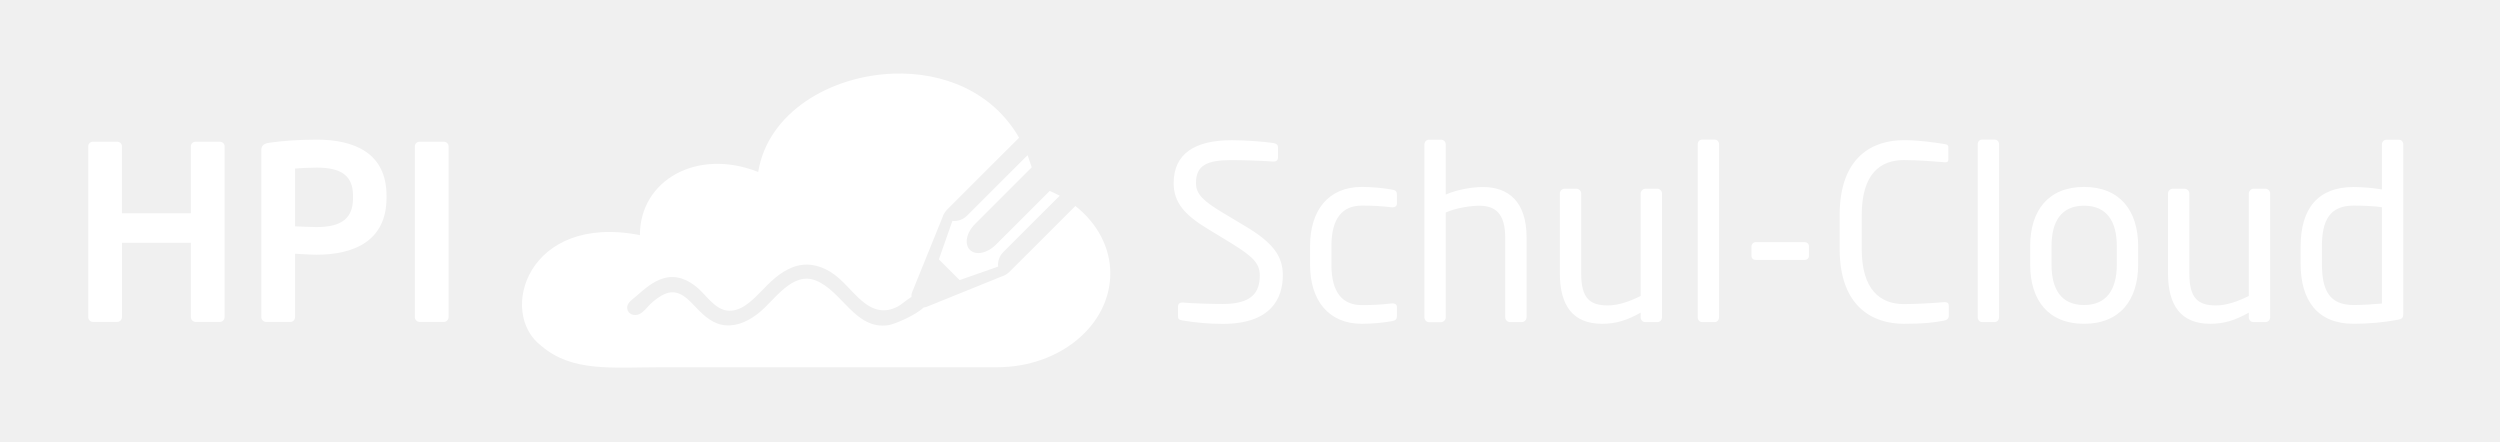
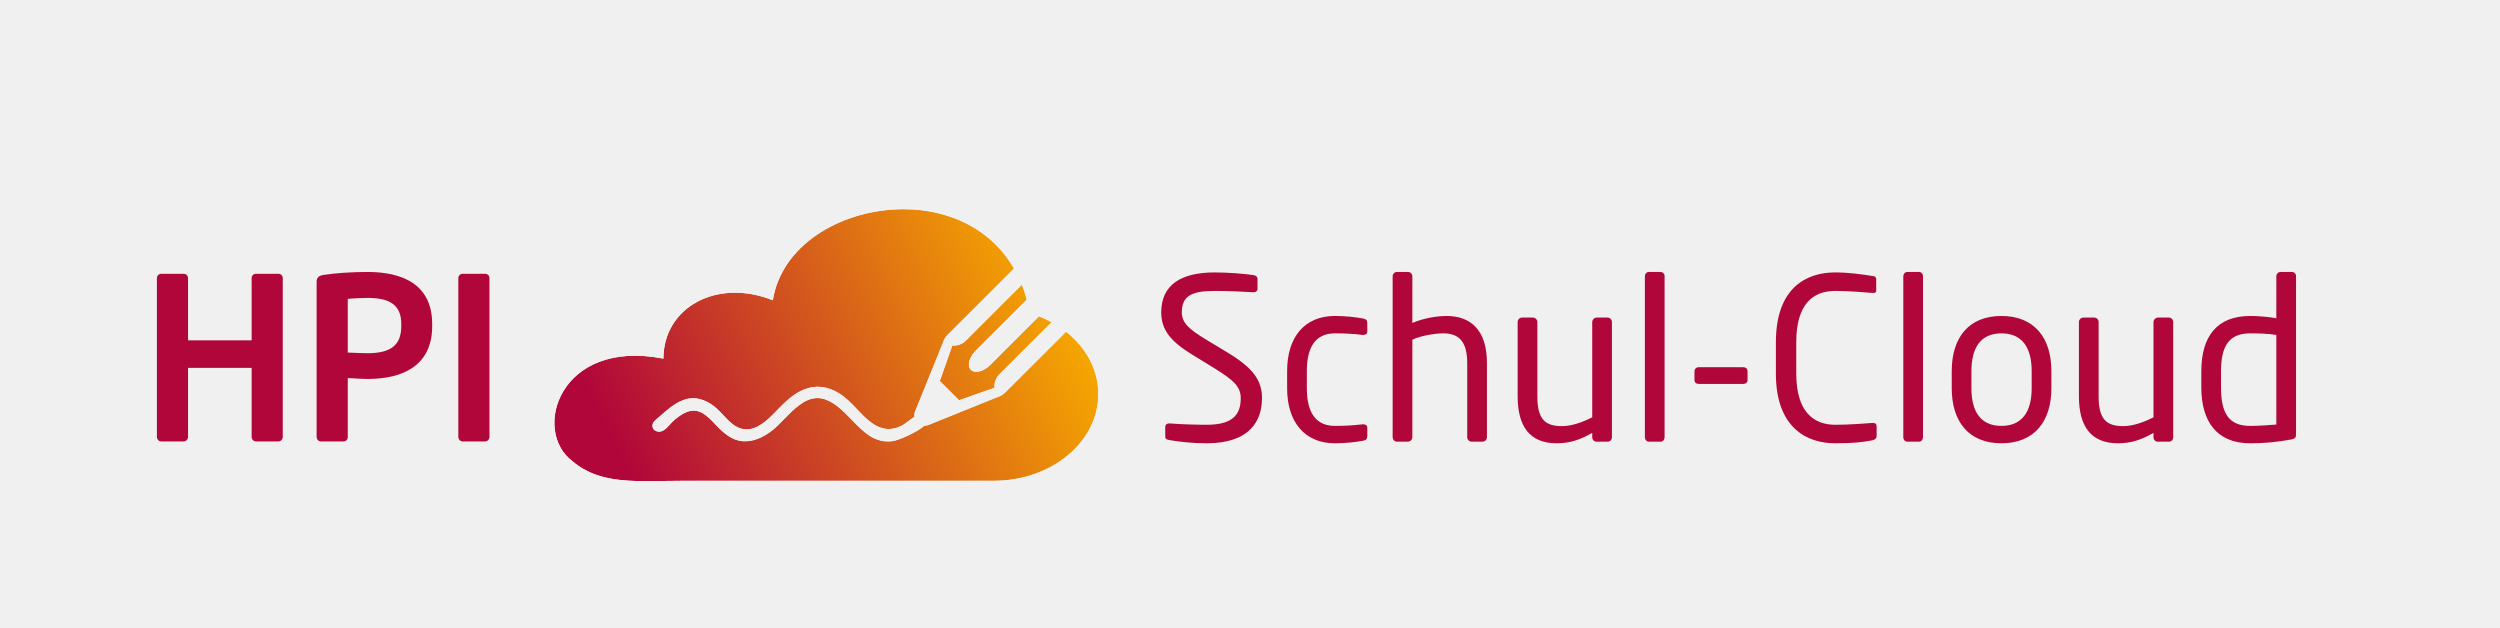
- <svg xmlns="http://www.w3.org/2000/svg" width="340" height="60" fill="#fff" fill-rule="evenodd">
-   <path d="M140.314 22.76l-7.7 7.693c-1.202 1.2-1.485 2.753-.707 3.53s2.332.494 3.533-.706l7.324-7.316 1.364.65-7.68 7.67a2.464 2.464 0 00-.706 1.977l-5.23 1.835-2.824-2.82 1.836-5.226a2.48 2.48 0 001.98-.705l8.247-8.238.566 1.656zm5.94 5.257c2.974 2.343 4.747 5.633 4.747 9.15 0 7.087-6.896 12.778-15.392 12.778H90.134c-6.896 0-12.293.7-16.5-2.895-5.997-4.492-1.9-18.07 13.392-15.074 0-7.487 7.795-11.88 16.09-8.585 1.3-8.086 9.794-13.078 18.4-13.377 6.664-.232 13.433 2.373 17.077 8.713l-9.78 9.77c-.212.21-.565.707-.635 1.06l-4.073 10.05a1.48 1.48 0 00-.145.773c-.703.438-1.396 1.06-1.83 1.29-1.817.97-3.39.55-4.913-.75-1.5-1.27-2.61-2.922-4.304-3.96-1.592-.973-3.38-1.295-5.145-.6-1.797.708-3.035 2.013-4.35 3.364-1.145 1.176-2.7 2.73-4.5 2.517-1.7-.202-2.822-2.03-4.02-3.07-1.298-1.13-2.888-1.826-4.618-1.336-1.547.44-2.71 1.55-3.898 2.566-.472.403-1.164.84-1.08 1.558.093.794.976 1.06 1.625.77.634-.284 1.013-.88 1.492-1.345.6-.584 1.36-1.166 2.15-1.463 1.793-.673 3.046.796 4.167 1.97 1.095 1.148 2.3 2.232 3.97 2.353 1.706.124 3.266-.69 4.552-1.735 2.112-1.72 4.51-5.63 7.695-4.36 3.61 1.44 5.36 6.748 9.876 6.073.736-.11 3.546-1.243 4.786-2.402.183-.017.368-.06.553-.15l10.06-4.07c.355-.07.85-.422 1.062-.634l8.96-8.948z" />
-   <path d="M30.546 43.123a.66.66 0 01-.66.66H26.62a.66.66 0 01-.66-.66V33.025h-9.372v10.098a.66.66 0 01-.66.66H12.66a.66.66 0 01-.66-.66V19.9c0-.363.297-.627.66-.627h3.267c.363 0 .66.264.66.627V29h9.372v-9.1c0-.363.297-.627.66-.627h3.267c.363 0 .66.264.66.627v23.232zm22.02-16.203c0 5.84-4.422 7.722-9.504 7.722-.858 0-2.178-.1-2.937-.132v8.613c0 .363-.264.66-.627.66h-3.3a.66.66 0 01-.66-.66V20.42c0-.66.396-.9 1.056-1 1.716-.264 4.06-.43 6.468-.43 5.082 0 9.504 1.782 9.504 7.623v.297zm-4.554 0v-.297c0-2.772-1.65-3.828-4.95-3.828-.693 0-2.343.066-2.937.132v7.854a84.41 84.41 0 002.937.1c3.564 0 4.95-1.32 4.95-3.96zm12.995 16.203a.66.66 0 01-.66.66H57.08a.66.66 0 01-.66-.66V19.9c0-.363.297-.627.66-.627h3.267c.363 0 .66.264.66.627v23.232zm113.457-5.676c0 3.168-1.65 6.6-8.15 6.6a32.95 32.95 0 01-5.478-.462c-.56-.1-.627-.23-.627-.594v-1.32c0-.363.264-.528.56-.528h.1c1.518.132 3.927.198 5.445.198 3.96 0 5.016-1.584 5.016-3.894 0-1.65-.957-2.574-3.96-4.422l-3.2-1.947c-3.036-1.848-4.554-3.53-4.554-6.17 0-3.993 2.87-5.84 7.887-5.84 1.947 0 4.488.198 5.742.396.33.066.56.23.56.56v1.42c0 .33-.23.528-.56.528h-.066a93.14 93.14 0 00-5.676-.198c-3.4 0-4.85.726-4.85 3.135 0 1.55 1.1 2.475 3.597 3.993l3.036 1.815c3.828 2.277 5.18 4.092 5.18 6.732zm15.52 5.5c0 .43-.132.627-.66.726-1.1.198-2.574.363-4.125.363-4.488 0-7.03-3.168-7.03-8.02v-2.574c0-4.85 2.508-8.02 7.03-8.02a24.25 24.25 0 014.125.363c.528.1.66.264.66.726v1.188c0 .33-.264.495-.56.495h-.132a32.18 32.18 0 00-4.092-.231c-2.64 0-4.125 1.75-4.125 5.478v2.574c0 3.696 1.452 5.478 4.125 5.478a32.18 32.18 0 004.092-.231h.132c.297 0 .56.165.56.495v1.188zm17.628.198a.66.66 0 01-.66.66h-1.584a.66.66 0 01-.66-.66V32.3c0-3.3-1.386-4.323-3.53-4.323-1.023 0-3.102.264-4.554.924v14.256c0 .33-.297.66-.66.66h-1.617c-.33 0-.627-.297-.627-.66V19.66c0-.363.264-.66.627-.66h1.65c.363 0 .627.297.627.66v6.798c1.584-.693 3.63-1.023 5.05-1.023 3.498 0 5.94 2.013 5.94 6.864v10.857zm18.42 0c0 .363-.264.66-.627.66h-1.65c-.363 0-.627-.297-.627-.66v-.627c-1.815 1.023-3.3 1.518-5.247 1.518-3.96 0-5.742-2.475-5.742-6.864V26.326a.66.66 0 01.66-.66h1.584a.66.66 0 01.66.66v10.857c0 3.333 1.122 4.356 3.63 4.356 1.386 0 2.937-.528 4.455-1.287V26.326c0-.33.297-.66.66-.66h1.617c.33 0 .627.297.627.66v16.83zm7.76 0c0 .33-.23.66-.594.66h-1.716c-.33 0-.594-.297-.594-.66v-23.53c0-.33.23-.627.594-.627h1.716c.33 0 .594.264.594.627v23.53zm12.226-8.35c0 .33-.264.56-.627.56h-6.567c-.363 0-.627-.198-.627-.56V33.52c0-.33.264-.594.627-.594h6.567c.363 0 .627.23.627.594v1.287zm19.024 8.15c0 .396-.297.594-.66.66-1.386.264-2.673.43-5.478.43-4.06 0-8.712-2.178-8.712-10.197V29.26c0-8.085 4.653-10.197 8.712-10.197 2.08 0 4.092.297 5.544.528.297.033.528.132.528.43v1.683c0 .198-.066.363-.396.363h-.1c-1.188-.1-3.63-.297-5.544-.297-3.234 0-5.742 1.88-5.742 7.5v4.587c0 5.544 2.508 7.5 5.742 7.5 1.88 0 4.257-.165 5.445-.264h.132c.363 0 .528.165.528.528v1.353zm6.83.198c0 .33-.23.66-.594.66h-1.716c-.33 0-.594-.297-.594-.66v-23.53c0-.33.23-.627.594-.627h1.716c.33 0 .594.264.594.627v23.53zm18.918-7.16c0 4.85-2.508 8.052-7.36 8.052s-7.326-3.2-7.326-8.052v-2.508c0-4.85 2.475-8.052 7.326-8.052s7.36 3.2 7.36 8.052v2.508zm-2.904 0v-2.508c0-3.366-1.353-5.5-4.455-5.5-3.07 0-4.422 2.112-4.422 5.5v2.508c0 3.366 1.32 5.5 4.422 5.5 3.07 0 4.455-2.112 4.455-5.5zm20.855 7.16c0 .363-.264.66-.627.66h-1.65c-.363 0-.627-.297-.627-.66v-.627c-1.815 1.023-3.3 1.518-5.247 1.518-3.96 0-5.742-2.475-5.742-6.864V26.326a.66.66 0 01.66-.66h1.584a.66.66 0 01.66.66v10.857c0 3.333 1.122 4.356 3.63 4.356 1.386 0 2.937-.528 4.455-1.287V26.326c0-.33.297-.66.66-.66h1.617c.33 0 .627.297.627.66v16.83zm18.103-.43c0 .43-.1.66-.693.76-2.046.396-4.06.56-6.072.56-4.917 0-7.194-3.2-7.194-8.15V33.52c0-5.18 2.376-8.085 7.194-8.085a24.07 24.07 0 013.861.33v-6.138c0-.33.264-.627.627-.627h1.683c.33 0 .594.264.594.627v23.1zm-2.904-1.42v-13.1c-1.1-.198-2.805-.23-3.86-.23-3.234 0-4.3 2.013-4.3 5.544v2.376c0 3.597 1.023 5.6 4.3 5.6 1.122 0 2.74-.1 3.86-.198z" fill-rule="nonzero" />
+ <svg xmlns="http://www.w3.org/2000/svg" xmlns:xlink="http://www.w3.org/1999/xlink" width="239" height="60" viewBox="0 0 239 60">
+   <defs>
+     <linearGradient x1="4.987%" y1="61.253%" x2="95.077%" y2="38.731%" id="b">
+       <stop stop-color="#B1063A" offset="0%" />
+       <stop stop-color="#F6A800" offset="100%" />
+     </linearGradient>
+     <path d="M33.253 0c-.139.001-.278.004-.417.01-5.587.194-11.108 3.438-11.953 8.694-5.392-2.141-10.46.714-10.46 5.581-9.939-1.947-12.602 6.878-8.705 9.798 2.729 2.336 6.237 1.881 10.72 1.881h29.557C47.517 25.964 52 22.266 52 17.66c0-2.286-1.153-4.424-3.086-5.947l-5.823 5.816c-.138.138-.46.367-.69.412l-6.54 2.645a.97.97 0 01-.47.095c-.81.713-2.557 1.417-3.012 1.484-1.732.257-2.806-.852-3.944-2.028-.731-.756-1.489-1.538-2.433-1.914a2.272 2.272 0 00-.848-.17c-1.237 0-2.277 1.072-3.215 2.036-.357.368-.694.715-1.02.98-.99.804-1.97 1.174-2.902 1.11-1.082-.079-1.871-.818-2.527-1.505l-.119-.126c-.714-.753-1.522-1.607-2.677-1.175-.581.219-1.097.647-1.426.968-.091.089-.176.184-.262.28-.209.234-.407.455-.685.58a.77.77 0 01-.668-.021.53.53 0 01-.274-.415c-.043-.359.253-.598.537-.83.047-.038.093-.075.136-.112l.236-.203c.679-.588 1.381-1.197 2.268-1.448 1.216-.341 2.262.273 2.926.852.213.185.422.407.642.644.583.625 1.187 1.27 2.014 1.369 1.234.147 2.293-.94 2.993-1.659l.077-.08c.826-.847 1.605-1.648 2.722-2.088 1.052-.414 2.185-.282 3.273.383.664.408 1.205.977 1.728 1.527.334.352.68.717 1.059 1.04 1.106.943 2.15 1.101 3.283.497.147-.078.33-.217.542-.377.188-.143.4-.3.613-.436a.977.977 0 01.09-.6l2.649-6.53c.045-.232.274-.553.411-.69l6.358-6.35C41.684 1.755 37.596.03 33.477 0h-.224zm6.072 12.574a1.61 1.61 0 01-1.286.458l-1.194 3.396 1.837 1.834 3.399-1.192a1.604 1.604 0 01.458-1.285l4.993-4.987c-.384-.208-.79-.392-1.212-.556l-4.665 4.66c-.33.329-.714.55-1.083.622-.321.062-.586.003-.754-.163-.38-.38-.174-1.204.46-1.836l4.883-4.879c-.135-.5-.295-.974-.475-1.428l-5.361 5.356z" id="a" />
+   </defs>
+   <g fill="none" fill-rule="evenodd">
+     <path d="M27.031 41.773a.431.431 0 01-.428.431h-2.12a.431.431 0 01-.427-.431V35.17h-6.08v6.603a.431.431 0 01-.428.431h-2.12a.431.431 0 01-.428-.431v-15.19c0-.238.193-.41.428-.41h2.12c.235 0 .428.172.428.41v5.955h6.08v-5.955c0-.238.192-.41.428-.41h2.12c.235 0 .427.172.427.41v15.19zm14.286-10.595c0 3.82-2.87 5.05-6.166 5.05-.557 0-1.413-.065-1.905-.087v5.632c0 .237-.172.431-.407.431h-2.14a.431.431 0 01-.43-.431V26.928c0-.432.258-.583.686-.648 1.113-.172 2.633-.28 4.196-.28 3.297 0 6.166 1.165 6.166 4.984v.194zm-2.955 0v-.194c0-1.812-1.07-2.503-3.211-2.503-.45 0-1.52.043-1.905.087v5.135c.342.022 1.541.065 1.905.065 2.312 0 3.211-.863 3.211-2.59zm8.43 10.595a.431.431 0 01-.428.431h-2.12a.431.431 0 01-.428-.431v-15.19c0-.238.193-.41.429-.41h2.119c.236 0 .428.172.428.41v15.19zm73.854-3.711c0 2.07-1.07 4.315-5.287 4.315-1.499 0-2.612-.151-3.554-.302-.364-.065-.407-.151-.407-.389v-.863c0-.237.171-.345.364-.345h.064c.985.086 2.548.13 3.533.13 2.569 0 3.254-1.036 3.254-2.546 0-1.08-.621-1.683-2.57-2.892l-2.076-1.273c-1.97-1.208-2.954-2.309-2.954-4.035 0-2.61 1.862-3.819 5.116-3.819 1.263 0 2.912.13 3.725.26.214.042.364.15.364.366v.928c0 .215-.15.345-.364.345h-.043c-.942-.065-2.44-.13-3.682-.13-2.205 0-3.147.475-3.147 2.05 0 1.014.707 1.619 2.334 2.611l1.97 1.187c2.483 1.489 3.36 2.675 3.36 4.401zm10.068 3.603c0 .28-.085.41-.428.475-.706.129-1.67.237-2.676.237-2.911 0-4.56-2.072-4.56-5.243V35.45c0-3.172 1.627-5.244 4.56-5.244.985 0 1.97.108 2.676.238.343.065.428.172.428.475v.776c0 .216-.171.324-.364.324h-.085a20.715 20.715 0 00-2.655-.151c-1.713 0-2.676 1.143-2.676 3.582v1.683c0 2.416.942 3.581 2.676 3.581 1.05 0 1.713-.043 2.655-.15h.085c.193 0 .364.107.364.323v.777zm11.436.13a.431.431 0 01-.428.43h-1.028a.431.431 0 01-.428-.43v-7.1c0-2.157-.899-2.826-2.29-2.826-.664 0-2.013.173-2.955.604v9.321a.446.446 0 01-.428.432h-1.049c-.214 0-.407-.194-.407-.432V26.432c0-.238.172-.432.407-.432h1.07c.236 0 .407.194.407.432v4.444c1.028-.453 2.355-.669 3.276-.669 2.269 0 3.853 1.317 3.853 4.488v7.1zm11.95 0c0 .237-.171.43-.407.43h-1.07c-.236 0-.407-.193-.407-.43v-.41c-1.178.668-2.14.992-3.404.992-2.569 0-3.725-1.618-3.725-4.488V30.79c0-.237.193-.431.428-.431h1.028c.235 0 .428.194.428.431v7.099c0 2.18.728 2.848 2.355 2.848.899 0 1.905-.345 2.89-.841V30.79c0-.216.193-.431.428-.431h1.05c.213 0 .406.194.406.431v11.004zm5.035 0c0 .215-.15.43-.386.43h-1.113c-.214 0-.385-.193-.385-.43V26.41c0-.216.15-.41.385-.41h1.113c.214 0 .386.173.386.41v15.384zm7.931-5.46c0 .216-.171.367-.407.367h-4.26c-.235 0-.407-.13-.407-.367v-.841c0-.216.172-.389.407-.389h4.26c.236 0 .407.151.407.389v.841zm12.341 5.33c0 .259-.192.388-.428.431-.899.173-1.734.28-3.553.28-2.634 0-5.652-1.423-5.652-6.666v-3c0-5.286 3.018-6.667 5.652-6.667 1.348 0 2.654.194 3.596.345.193.022.343.087.343.28v1.101c0 .13-.043.238-.257.238h-.064c-.771-.065-2.355-.195-3.597-.195-2.098 0-3.725 1.23-3.725 4.898v3c0 3.625 1.627 4.898 3.725 4.898 1.22 0 2.762-.108 3.532-.173h.086c.235 0 .342.108.342.345v.885zm4.432.13c0 .215-.15.43-.386.43h-1.113c-.214 0-.385-.193-.385-.43V26.41c0-.216.15-.41.385-.41h1.113c.214 0 .386.173.386.41v15.384zm12.273-4.683c0 3.172-1.627 5.265-4.775 5.265-3.147 0-4.752-2.093-4.752-5.265v-1.64c0-3.172 1.605-5.265 4.752-5.265 3.148 0 4.775 2.093 4.775 5.265v1.64zm-1.884 0v-1.64c0-2.2-.878-3.603-2.89-3.603-1.991 0-2.87 1.38-2.87 3.603v1.64c0 2.201.857 3.603 2.87 3.603 1.99 0 2.89-1.38 2.89-3.603zm13.53 4.682c0 .238-.172.432-.408.432h-1.07c-.235 0-.407-.194-.407-.432v-.41c-1.177.67-2.14.993-3.404.993-2.569 0-3.725-1.618-3.725-4.488V30.79c0-.237.193-.431.429-.431h1.027a.43.43 0 01.428.431v7.099c0 2.18.728 2.848 2.355 2.848.9 0 1.906-.345 2.89-.841V30.79c0-.216.193-.431.428-.431h1.05c.214 0 .406.194.406.431v11.004zm11.743-.28c0 .28-.064.431-.45.496a20.44 20.44 0 01-3.938.367c-3.19 0-4.667-2.093-4.667-5.33v-1.553c0-3.388 1.541-5.287 4.667-5.287.663 0 1.67.065 2.504.216V26.41c0-.216.172-.41.407-.41h1.092c.214 0 .385.173.385.41v15.104zm-1.884-.928V32.02c-.706-.13-1.82-.151-2.504-.151-2.098 0-2.783 1.316-2.783 3.625v1.553c0 2.352.663 3.668 2.783 3.668.728 0 1.777-.064 2.504-.129z" fill="#B1063A" fill-rule="nonzero" />
+     <g transform="translate(53 20)">
+       <mask id="c" fill="#fff">
+         <use xlink:href="#a" />
+       </mask>
+       <path d="M33.253 0c-.139.001-.278.004-.417.01-5.587.194-11.108 3.438-11.953 8.694-5.392-2.141-10.46.714-10.46 5.581-9.939-1.947-12.602 6.878-8.705 9.798 2.729 2.336 6.237 1.881 10.72 1.881h29.557C47.517 25.964 52 22.266 52 17.66c0-2.286-1.153-4.424-3.086-5.947l-5.823 5.816c-.138.138-.46.367-.69.412l-6.54 2.645a.97.97 0 01-.47.095c-.81.713-2.557 1.417-3.012 1.484-1.732.257-2.806-.852-3.944-2.028-.731-.756-1.489-1.538-2.433-1.914a2.272 2.272 0 00-.848-.17c-1.237 0-2.277 1.072-3.215 2.036-.357.368-.694.715-1.02.98-.99.804-1.97 1.174-2.902 1.11-1.082-.079-1.871-.818-2.527-1.505l-.119-.126c-.714-.753-1.522-1.607-2.677-1.175-.581.219-1.097.647-1.426.968-.091.089-.176.184-.262.28-.209.234-.407.455-.685.58a.77.77 0 01-.668-.021.53.53 0 01-.274-.415c-.043-.359.253-.598.537-.83.047-.038.093-.075.136-.112l.236-.203c.679-.588 1.381-1.197 2.268-1.448 1.216-.341 2.262.273 2.926.852.213.185.422.407.642.644.583.625 1.187 1.27 2.014 1.369 1.234.147 2.293-.94 2.993-1.659l.077-.08c.826-.847 1.605-1.648 2.722-2.088 1.052-.414 2.185-.282 3.273.383.664.408 1.205.977 1.728 1.527.334.352.68.717 1.059 1.04 1.106.943 2.15 1.101 3.283.497.147-.078.33-.217.542-.377.188-.143.4-.3.613-.436a.977.977 0 01.09-.6l2.649-6.53c.045-.232.274-.553.411-.69l6.358-6.35C41.684 1.755 37.596.03 33.477 0h-.224zm6.072 12.574a1.61 1.61 0 01-1.286.458l-1.194 3.396 1.837 1.834 3.399-1.192a1.604 1.604 0 01.458-1.285l4.993-4.987c-.384-.208-.79-.392-1.212-.556l-4.665 4.66c-.33.329-.714.55-1.083.622-.321.062-.586.003-.754-.163-.38-.38-.174-1.204.46-1.836l4.883-4.879c-.135-.5-.295-.974-.475-1.428l-5.361 5.356z" fill="url(#b)" mask="url(#c)" />
+     </g>
+   </g>
</svg>
